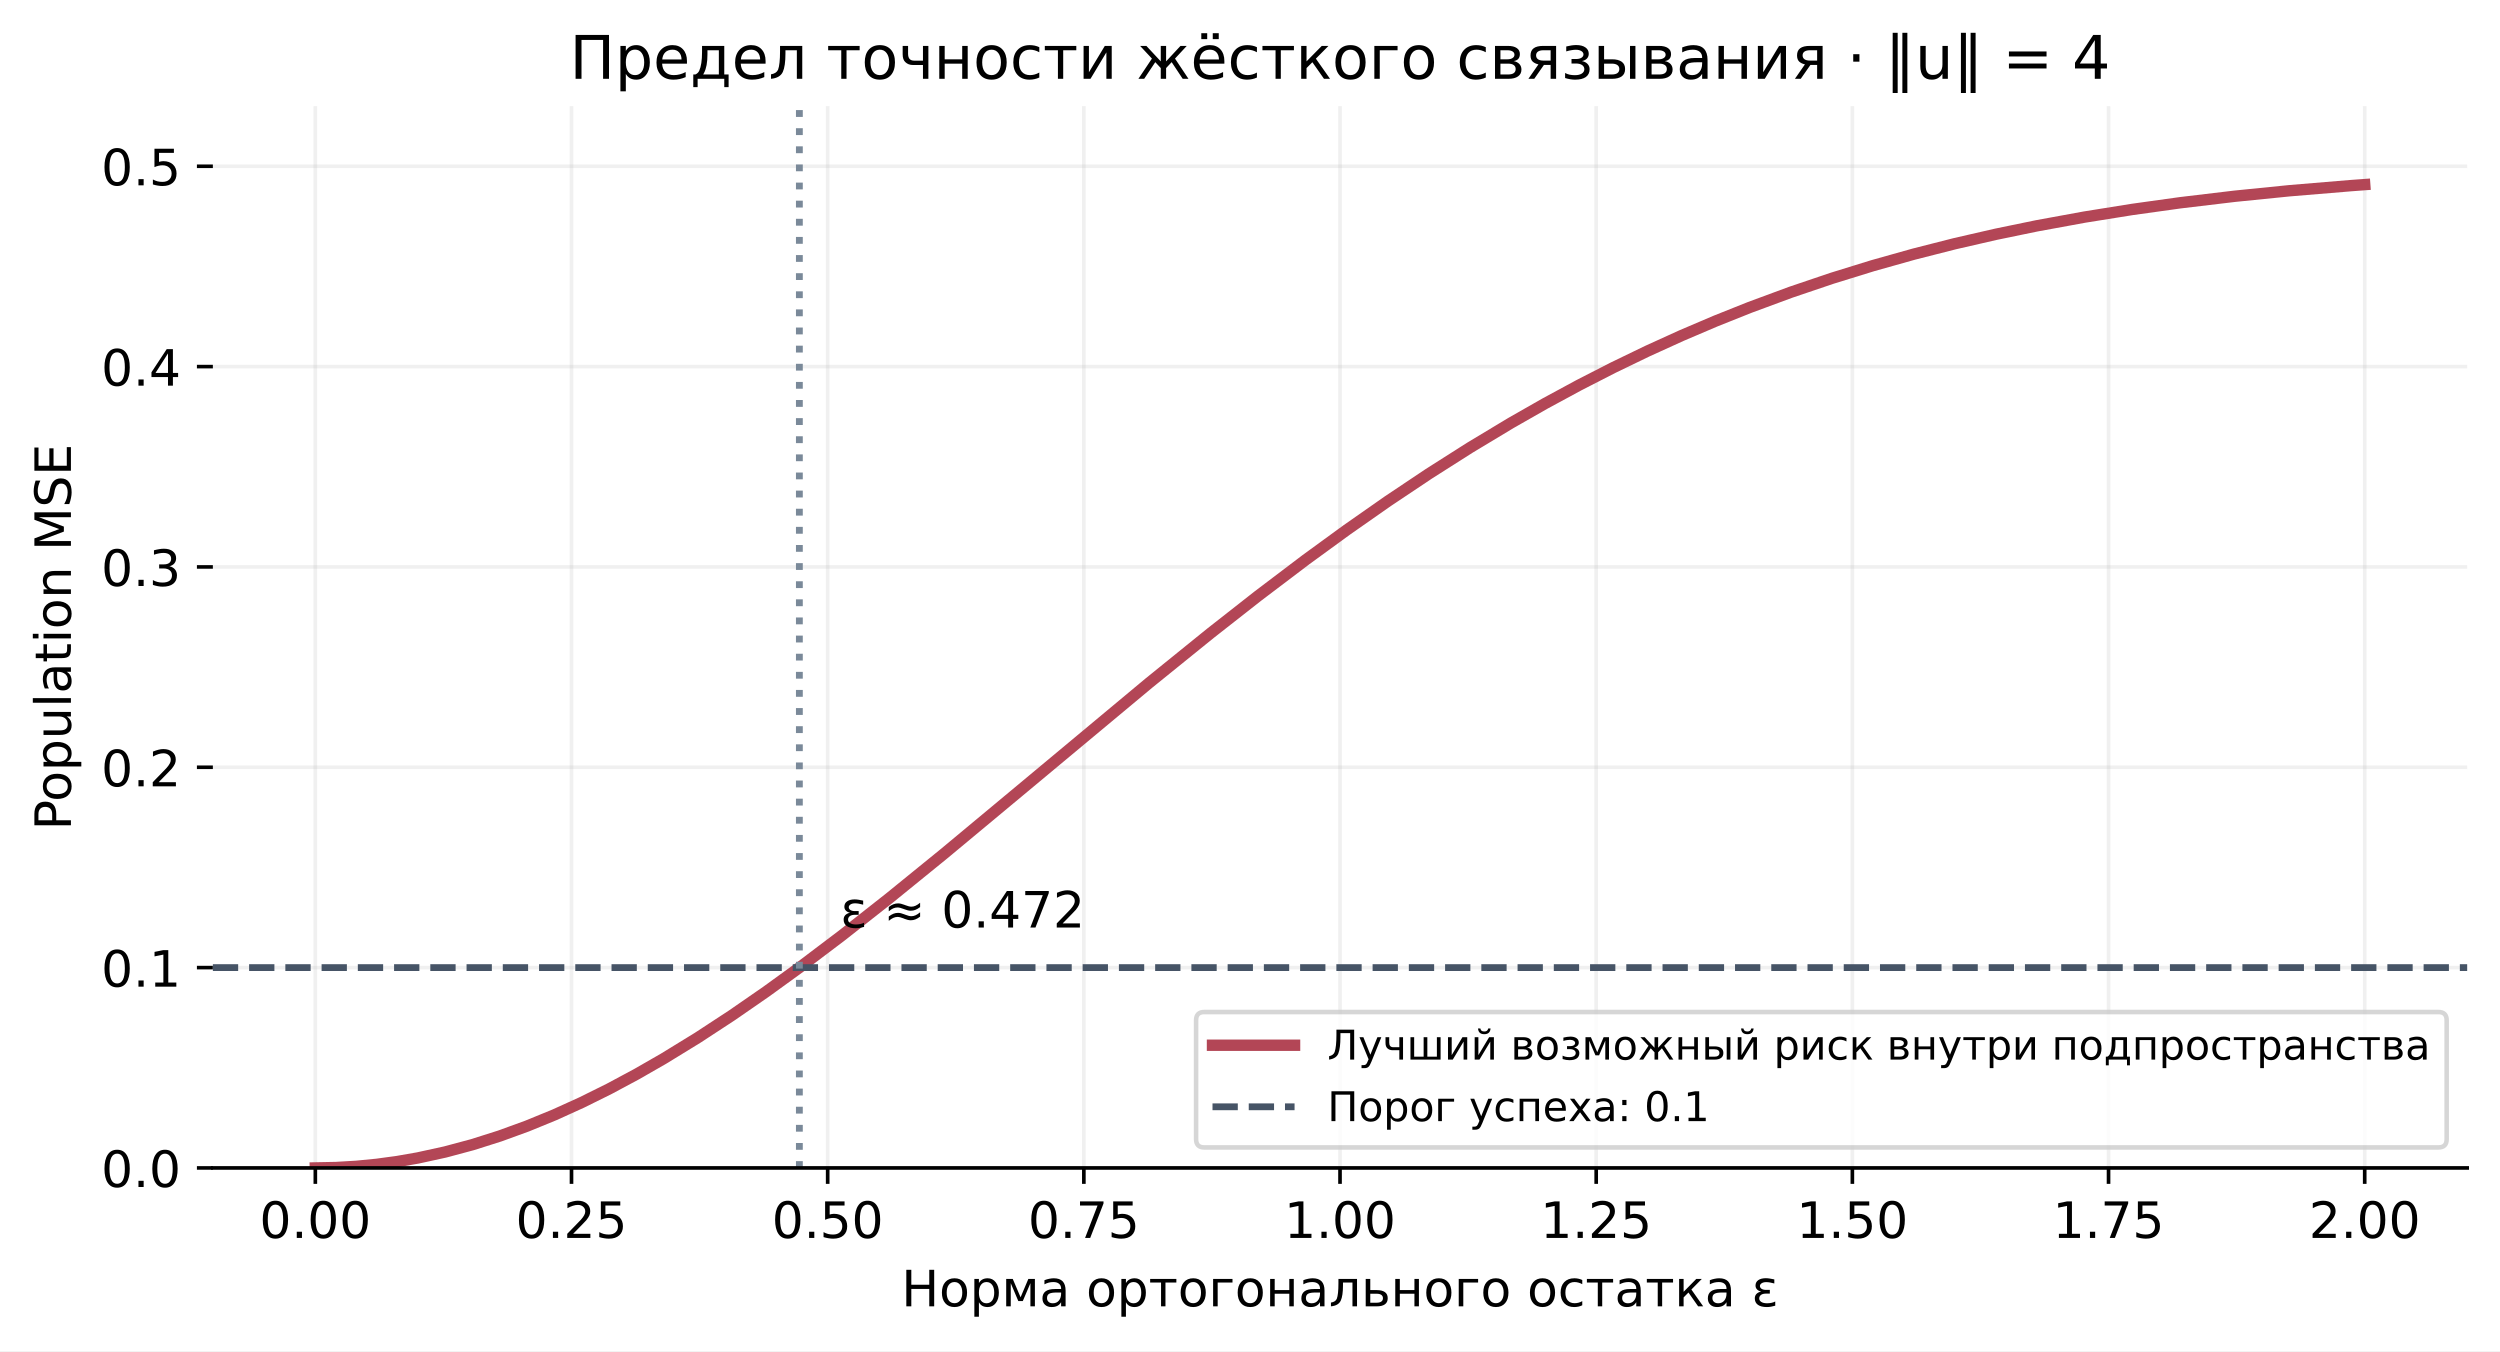
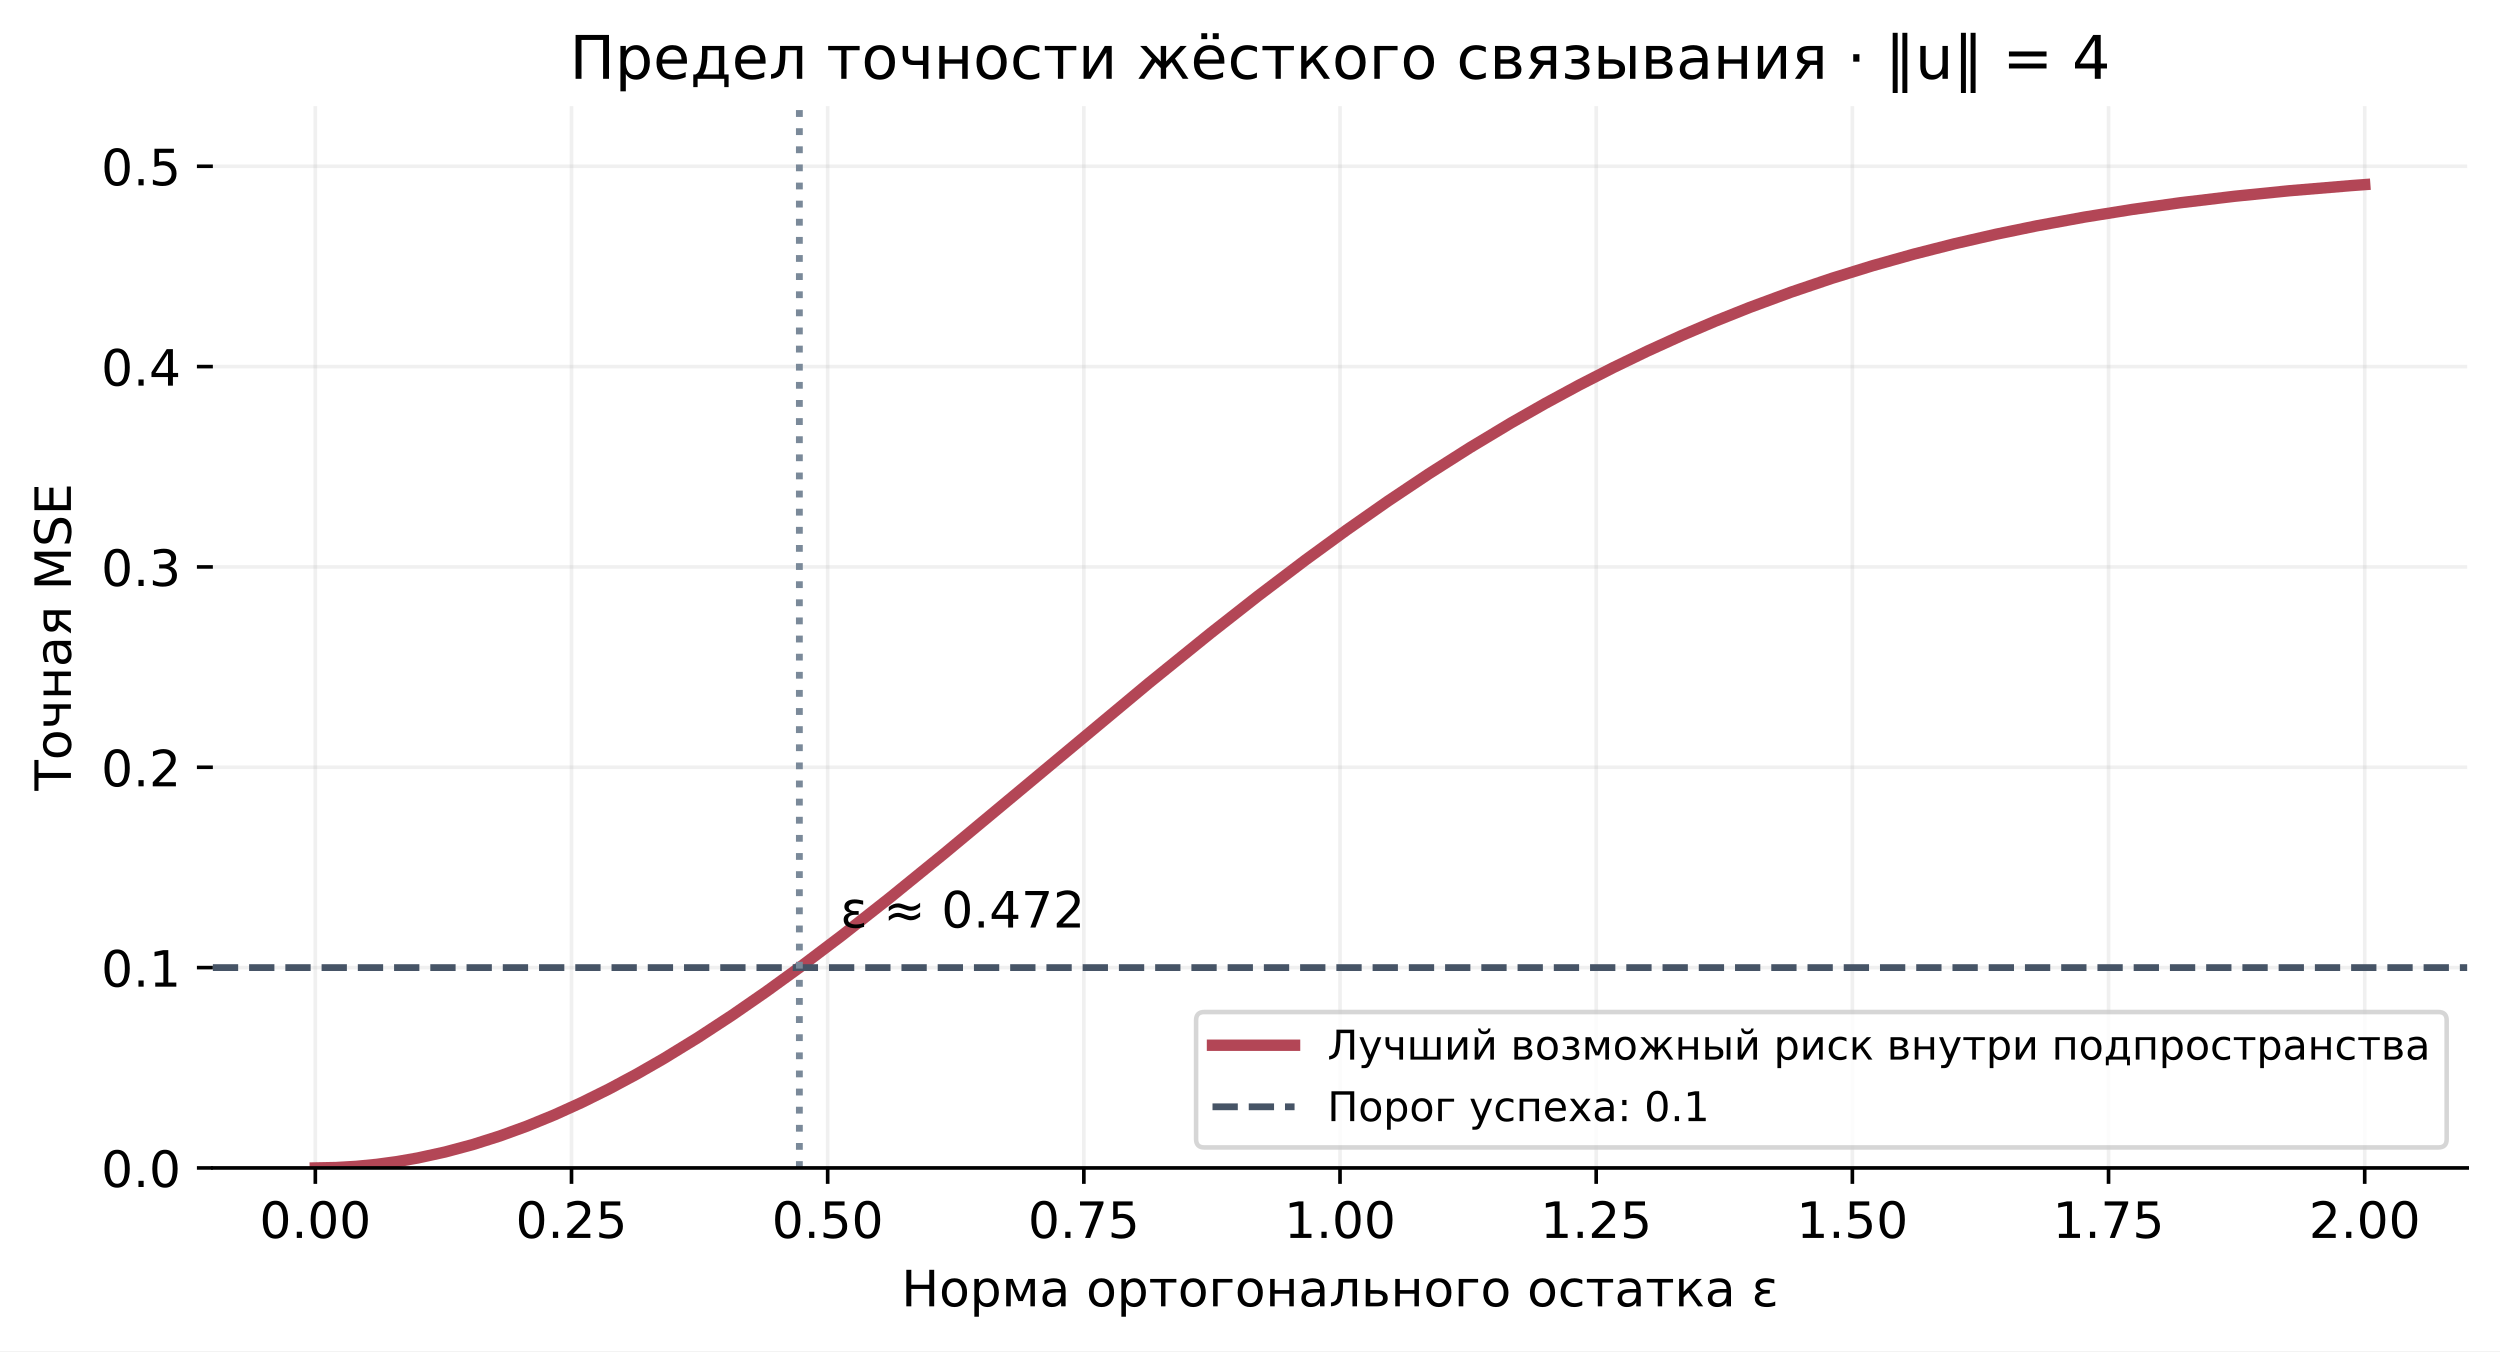
<svg xmlns="http://www.w3.org/2000/svg" xmlns:xlink="http://www.w3.org/1999/xlink" width="548.4pt" height="296.4pt" viewBox="0 0 548.4 296.4" version="1.1">
  <defs>
    <style type="text/css">*{stroke-linejoin: round; stroke-linecap: butt}</style>
  </defs>
  <g id="figure_1">
    <g id="patch_1">
      <path d="M 0 296.4  L 548.4 296.4  L 548.4 0  L 0 0  z " style="fill: #ffffff" />
    </g>
    <g id="axes_1">
      <g id="patch_2">
-         <path d="M 46.694 256.2  L 541.2 256.2  L 541.2 23.288  L 46.694 23.288  z " style="fill: #ffffff" />
+         <path d="M 46.693 256.2  L 541.2 256.2  L 541.2 23.288  L 46.693 23.288  z " style="fill: #ffffff" />
      </g>
      <g id="matplotlib.axis_1">
        <g id="xtick_1">
          <g id="line2d_1">
-             <path d="M 69.172 256.2  L 69.172 23.288  " clip-path="url(#pd94588cb6e)" style="fill: none; stroke: #b0b0b0; stroke-opacity: 0.18; stroke-width: 0.8; stroke-linecap: square" />
+             <path d="M 69.171 256.2  L 69.171 23.288  " clip-path="url(#p4a1a1d84fe)" style="fill: none; stroke: #b0b0b0; stroke-opacity: 0.18; stroke-width: 0.8; stroke-linecap: square" />
          </g>
          <g id="line2d_2">
            <defs>
-               <path id="m1ab32b0d1a" d="M 0 0  L 0 3.5  " style="stroke: #000000; stroke-width: 0.8" />
+               <path id="m3a0778d14e" d="M 0 0  L 0 3.5  " style="stroke: #000000; stroke-width: 0.8" />
            </defs>
            <g>
-               <use xlink:href="#m1ab32b0d1a" x="69.172" y="256.2" style="stroke: #000000; stroke-width: 0.8" />
+               <use xlink:href="#m3a0778d14e" x="69.171" y="256.2" style="stroke: #000000; stroke-width: 0.8" />
            </g>
          </g>
          <g id="text_1">
-             <text style="font-size: 11px; font-family: 'DejaVu Sans'; text-anchor: middle" x="69.172" y="271.557" transform="rotate(-0 69.17181 271.5569)">0.00</text>
+             <text style="font-size: 11px; font-family: 'DejaVu Sans'; text-anchor: middle" x="69.171" y="271.557" transform="rotate(-0 69.17099 271.5569)">0.00</text>
          </g>
        </g>
        <g id="xtick_2">
          <g id="line2d_3">
-             <path d="M 125.366 256.2  L 125.366 23.288  " clip-path="url(#pd94588cb6e)" style="fill: none; stroke: #b0b0b0; stroke-opacity: 0.18; stroke-width: 0.8; stroke-linecap: square" />
+             <path d="M 125.365 256.2  L 125.365 23.288  " clip-path="url(#p4a1a1d84fe)" style="fill: none; stroke: #b0b0b0; stroke-opacity: 0.18; stroke-width: 0.8; stroke-linecap: square" />
          </g>
          <g id="line2d_4">
            <g>
-               <use xlink:href="#m1ab32b0d1a" x="125.366" y="256.2" style="stroke: #000000; stroke-width: 0.8" />
+               <use xlink:href="#m3a0778d14e" x="125.365" y="256.2" style="stroke: #000000; stroke-width: 0.8" />
            </g>
          </g>
          <g id="text_2">
-             <text style="font-size: 11px; font-family: 'DejaVu Sans'; text-anchor: middle" x="125.366" y="271.557" transform="rotate(-0 125.3656 271.5569)">0.25</text>
+             <text style="font-size: 11px; font-family: 'DejaVu Sans'; text-anchor: middle" x="125.365" y="271.557" transform="rotate(-0 125.3649 271.5569)">0.25</text>
          </g>
        </g>
        <g id="xtick_3">
          <g id="line2d_5">
-             <path d="M 181.559 256.2  L 181.559 23.288  " clip-path="url(#pd94588cb6e)" style="fill: none; stroke: #b0b0b0; stroke-opacity: 0.18; stroke-width: 0.8; stroke-linecap: square" />
+             <path d="M 181.559 256.2  L 181.559 23.288  " clip-path="url(#p4a1a1d84fe)" style="fill: none; stroke: #b0b0b0; stroke-opacity: 0.18; stroke-width: 0.8; stroke-linecap: square" />
          </g>
          <g id="line2d_6">
            <g>
-               <use xlink:href="#m1ab32b0d1a" x="181.559" y="256.2" style="stroke: #000000; stroke-width: 0.8" />
+               <use xlink:href="#m3a0778d14e" x="181.559" y="256.2" style="stroke: #000000; stroke-width: 0.8" />
            </g>
          </g>
          <g id="text_3">
-             <text style="font-size: 11px; font-family: 'DejaVu Sans'; text-anchor: middle" x="181.559" y="271.557" transform="rotate(-0 181.5594 271.5569)">0.50</text>
+             <text style="font-size: 11px; font-family: 'DejaVu Sans'; text-anchor: middle" x="181.559" y="271.557" transform="rotate(-0 181.5587 271.5569)">0.50</text>
          </g>
        </g>
        <g id="xtick_4">
          <g id="line2d_7">
-             <path d="M 237.753 256.2  L 237.753 23.288  " clip-path="url(#pd94588cb6e)" style="fill: none; stroke: #b0b0b0; stroke-opacity: 0.18; stroke-width: 0.8; stroke-linecap: square" />
+             <path d="M 237.753 256.2  L 237.753 23.288  " clip-path="url(#p4a1a1d84fe)" style="fill: none; stroke: #b0b0b0; stroke-opacity: 0.18; stroke-width: 0.8; stroke-linecap: square" />
          </g>
          <g id="line2d_8">
            <g>
-               <use xlink:href="#m1ab32b0d1a" x="237.753" y="256.2" style="stroke: #000000; stroke-width: 0.8" />
+               <use xlink:href="#m3a0778d14e" x="237.753" y="256.2" style="stroke: #000000; stroke-width: 0.8" />
            </g>
          </g>
          <g id="text_4">
-             <text style="font-size: 11px; font-family: 'DejaVu Sans'; text-anchor: middle" x="237.753" y="271.557" transform="rotate(-0 237.7531 271.5569)">0.75</text>
+             <text style="font-size: 11px; font-family: 'DejaVu Sans'; text-anchor: middle" x="237.753" y="271.557" transform="rotate(-0 237.7526 271.5569)">0.75</text>
          </g>
        </g>
        <g id="xtick_5">
          <g id="line2d_9">
-             <path d="M 293.947 256.2  L 293.947 23.288  " clip-path="url(#pd94588cb6e)" style="fill: none; stroke: #b0b0b0; stroke-opacity: 0.18; stroke-width: 0.8; stroke-linecap: square" />
+             <path d="M 293.946 256.2  L 293.946 23.288  " clip-path="url(#p4a1a1d84fe)" style="fill: none; stroke: #b0b0b0; stroke-opacity: 0.18; stroke-width: 0.8; stroke-linecap: square" />
          </g>
          <g id="line2d_10">
            <g>
-               <use xlink:href="#m1ab32b0d1a" x="293.947" y="256.2" style="stroke: #000000; stroke-width: 0.8" />
+               <use xlink:href="#m3a0778d14e" x="293.946" y="256.2" style="stroke: #000000; stroke-width: 0.8" />
            </g>
          </g>
          <g id="text_5">
-             <text style="font-size: 11px; font-family: 'DejaVu Sans'; text-anchor: middle" x="293.947" y="271.557" transform="rotate(-0 293.9469 271.5569)">1.00</text>
+             <text style="font-size: 11px; font-family: 'DejaVu Sans'; text-anchor: middle" x="293.946" y="271.557" transform="rotate(-0 293.9465 271.5569)">1.00</text>
          </g>
        </g>
        <g id="xtick_6">
          <g id="line2d_11">
-             <path d="M 350.141 256.2  L 350.141 23.288  " clip-path="url(#pd94588cb6e)" style="fill: none; stroke: #b0b0b0; stroke-opacity: 0.18; stroke-width: 0.8; stroke-linecap: square" />
+             <path d="M 350.14 256.2  L 350.14 23.288  " clip-path="url(#p4a1a1d84fe)" style="fill: none; stroke: #b0b0b0; stroke-opacity: 0.18; stroke-width: 0.8; stroke-linecap: square" />
          </g>
          <g id="line2d_12">
            <g>
-               <use xlink:href="#m1ab32b0d1a" x="350.141" y="256.2" style="stroke: #000000; stroke-width: 0.8" />
+               <use xlink:href="#m3a0778d14e" x="350.14" y="256.2" style="stroke: #000000; stroke-width: 0.8" />
            </g>
          </g>
          <g id="text_6">
-             <text style="font-size: 11px; font-family: 'DejaVu Sans'; text-anchor: middle" x="350.141" y="271.557" transform="rotate(-0 350.1407 271.5569)">1.25</text>
+             <text style="font-size: 11px; font-family: 'DejaVu Sans'; text-anchor: middle" x="350.14" y="271.557" transform="rotate(-0 350.1404 271.5569)">1.25</text>
          </g>
        </g>
        <g id="xtick_7">
          <g id="line2d_13">
-             <path d="M 406.334 256.2  L 406.334 23.288  " clip-path="url(#pd94588cb6e)" style="fill: none; stroke: #b0b0b0; stroke-opacity: 0.18; stroke-width: 0.8; stroke-linecap: square" />
+             <path d="M 406.334 256.2  L 406.334 23.288  " clip-path="url(#p4a1a1d84fe)" style="fill: none; stroke: #b0b0b0; stroke-opacity: 0.18; stroke-width: 0.8; stroke-linecap: square" />
          </g>
          <g id="line2d_14">
            <g>
-               <use xlink:href="#m1ab32b0d1a" x="406.334" y="256.2" style="stroke: #000000; stroke-width: 0.8" />
+               <use xlink:href="#m3a0778d14e" x="406.334" y="256.2" style="stroke: #000000; stroke-width: 0.8" />
            </g>
          </g>
          <g id="text_7">
-             <text style="font-size: 11px; font-family: 'DejaVu Sans'; text-anchor: middle" x="406.334" y="271.557" transform="rotate(-0 406.3345 271.5569)">1.50</text>
+             <text style="font-size: 11px; font-family: 'DejaVu Sans'; text-anchor: middle" x="406.334" y="271.557" transform="rotate(-0 406.3342 271.5569)">1.50</text>
          </g>
        </g>
        <g id="xtick_8">
          <g id="line2d_15">
-             <path d="M 462.528 256.2  L 462.528 23.288  " clip-path="url(#pd94588cb6e)" style="fill: none; stroke: #b0b0b0; stroke-opacity: 0.18; stroke-width: 0.8; stroke-linecap: square" />
+             <path d="M 462.528 256.2  L 462.528 23.288  " clip-path="url(#p4a1a1d84fe)" style="fill: none; stroke: #b0b0b0; stroke-opacity: 0.18; stroke-width: 0.8; stroke-linecap: square" />
          </g>
          <g id="line2d_16">
            <g>
-               <use xlink:href="#m1ab32b0d1a" x="462.528" y="256.2" style="stroke: #000000; stroke-width: 0.8" />
+               <use xlink:href="#m3a0778d14e" x="462.528" y="256.2" style="stroke: #000000; stroke-width: 0.8" />
            </g>
          </g>
          <g id="text_8">
-             <text style="font-size: 11px; font-family: 'DejaVu Sans'; text-anchor: middle" x="462.528" y="271.557" transform="rotate(-0 462.5282 271.5569)">1.75</text>
+             <text style="font-size: 11px; font-family: 'DejaVu Sans'; text-anchor: middle" x="462.528" y="271.557" transform="rotate(-0 462.5281 271.5569)">1.75</text>
          </g>
        </g>
        <g id="xtick_9">
          <g id="line2d_17">
-             <path d="M 518.722 256.2  L 518.722 23.288  " clip-path="url(#pd94588cb6e)" style="fill: none; stroke: #b0b0b0; stroke-opacity: 0.18; stroke-width: 0.8; stroke-linecap: square" />
+             <path d="M 518.722 256.2  L 518.722 23.288  " clip-path="url(#p4a1a1d84fe)" style="fill: none; stroke: #b0b0b0; stroke-opacity: 0.18; stroke-width: 0.8; stroke-linecap: square" />
          </g>
          <g id="line2d_18">
            <g>
-               <use xlink:href="#m1ab32b0d1a" x="518.722" y="256.2" style="stroke: #000000; stroke-width: 0.8" />
+               <use xlink:href="#m3a0778d14e" x="518.722" y="256.2" style="stroke: #000000; stroke-width: 0.8" />
            </g>
          </g>
          <g id="text_9">
            <text style="font-size: 11px; font-family: 'DejaVu Sans'; text-anchor: middle" x="518.722" y="271.557" transform="rotate(-0 518.722 271.5569)">2.00</text>
          </g>
        </g>
        <g id="text_10">
-           <text style="font-size: 11px; font-family: 'DejaVu Sans'; text-anchor: middle" x="293.947" y="286.557" transform="rotate(-0 293.9469 286.5569)">Норма ортогонального остатка ε</text>
+           <text style="font-size: 11px; font-family: 'DejaVu Sans'; text-anchor: middle" x="293.946" y="286.557" transform="rotate(-0 293.9465 286.5569)">Норма ортогонального остатка ε</text>
        </g>
      </g>
      <g id="matplotlib.axis_2">
        <g id="ytick_1">
          <g id="line2d_19">
-             <path d="M 46.694 256.2  L 541.2 256.2  " clip-path="url(#pd94588cb6e)" style="fill: none; stroke: #b0b0b0; stroke-opacity: 0.18; stroke-width: 0.8; stroke-linecap: square" />
+             <path d="M 46.693 256.2  L 541.2 256.2  " clip-path="url(#p4a1a1d84fe)" style="fill: none; stroke: #b0b0b0; stroke-opacity: 0.18; stroke-width: 0.8; stroke-linecap: square" />
          </g>
          <g id="line2d_20">
            <defs>
-               <path id="m077cfa1cd0" d="M 0 0  L -3.5 0  " style="stroke: #000000; stroke-width: 0.8" />
+               <path id="m03b0ac31f7" d="M 0 0  L -3.5 0  " style="stroke: #000000; stroke-width: 0.8" />
            </defs>
            <g>
-               <use xlink:href="#m077cfa1cd0" x="46.694" y="256.2" style="stroke: #000000; stroke-width: 0.8" />
+               <use xlink:href="#m03b0ac31f7" x="46.693" y="256.2" style="stroke: #000000; stroke-width: 0.8" />
            </g>
          </g>
          <g id="text_11">
-             <text style="font-size: 11px; font-family: 'DejaVu Sans'; text-anchor: end" x="39.694" y="260.378" transform="rotate(-0 39.6943 260.3782)">0.0</text>
+             <text style="font-size: 11px; font-family: 'DejaVu Sans'; text-anchor: end" x="39.693" y="260.378" transform="rotate(-0 39.69344 260.3782)">0.0</text>
          </g>
        </g>
        <g id="ytick_2">
          <g id="line2d_21">
-             <path d="M 46.694 212.254  L 541.2 212.254  " clip-path="url(#pd94588cb6e)" style="fill: none; stroke: #b0b0b0; stroke-opacity: 0.18; stroke-width: 0.8; stroke-linecap: square" />
+             <path d="M 46.693 212.254  L 541.2 212.254  " clip-path="url(#p4a1a1d84fe)" style="fill: none; stroke: #b0b0b0; stroke-opacity: 0.18; stroke-width: 0.8; stroke-linecap: square" />
          </g>
          <g id="line2d_22">
            <g>
-               <use xlink:href="#m077cfa1cd0" x="46.694" y="212.254" style="stroke: #000000; stroke-width: 0.8" />
+               <use xlink:href="#m03b0ac31f7" x="46.693" y="212.254" style="stroke: #000000; stroke-width: 0.8" />
            </g>
          </g>
          <g id="text_12">
-             <text style="font-size: 11px; font-family: 'DejaVu Sans'; text-anchor: end" x="39.694" y="216.433" transform="rotate(-0 39.6943 216.4326)">0.1</text>
+             <text style="font-size: 11px; font-family: 'DejaVu Sans'; text-anchor: end" x="39.693" y="216.433" transform="rotate(-0 39.69344 216.4326)">0.1</text>
          </g>
        </g>
        <g id="ytick_3">
          <g id="line2d_23">
-             <path d="M 46.694 168.308  L 541.2 168.308  " clip-path="url(#pd94588cb6e)" style="fill: none; stroke: #b0b0b0; stroke-opacity: 0.18; stroke-width: 0.8; stroke-linecap: square" />
+             <path d="M 46.693 168.308  L 541.2 168.308  " clip-path="url(#p4a1a1d84fe)" style="fill: none; stroke: #b0b0b0; stroke-opacity: 0.18; stroke-width: 0.8; stroke-linecap: square" />
          </g>
          <g id="line2d_24">
            <g>
-               <use xlink:href="#m077cfa1cd0" x="46.694" y="168.308" style="stroke: #000000; stroke-width: 0.8" />
+               <use xlink:href="#m03b0ac31f7" x="46.693" y="168.308" style="stroke: #000000; stroke-width: 0.8" />
            </g>
          </g>
          <g id="text_13">
-             <text style="font-size: 11px; font-family: 'DejaVu Sans'; text-anchor: end" x="39.694" y="172.487" transform="rotate(-0 39.6943 172.487)">0.2</text>
+             <text style="font-size: 11px; font-family: 'DejaVu Sans'; text-anchor: end" x="39.693" y="172.487" transform="rotate(-0 39.69344 172.487)">0.2</text>
          </g>
        </g>
        <g id="ytick_4">
          <g id="line2d_25">
-             <path d="M 46.694 124.363  L 541.2 124.363  " clip-path="url(#pd94588cb6e)" style="fill: none; stroke: #b0b0b0; stroke-opacity: 0.18; stroke-width: 0.8; stroke-linecap: square" />
+             <path d="M 46.693 124.363  L 541.2 124.363  " clip-path="url(#p4a1a1d84fe)" style="fill: none; stroke: #b0b0b0; stroke-opacity: 0.18; stroke-width: 0.8; stroke-linecap: square" />
          </g>
          <g id="line2d_26">
            <g>
-               <use xlink:href="#m077cfa1cd0" x="46.694" y="124.363" style="stroke: #000000; stroke-width: 0.8" />
+               <use xlink:href="#m03b0ac31f7" x="46.693" y="124.363" style="stroke: #000000; stroke-width: 0.8" />
            </g>
          </g>
          <g id="text_14">
-             <text style="font-size: 11px; font-family: 'DejaVu Sans'; text-anchor: end" x="39.694" y="128.541" transform="rotate(-0 39.6943 128.5413)">0.3</text>
+             <text style="font-size: 11px; font-family: 'DejaVu Sans'; text-anchor: end" x="39.693" y="128.541" transform="rotate(-0 39.69344 128.5413)">0.3</text>
          </g>
        </g>
        <g id="ytick_5">
          <g id="line2d_27">
-             <path d="M 46.694 80.417  L 541.2 80.417  " clip-path="url(#pd94588cb6e)" style="fill: none; stroke: #b0b0b0; stroke-opacity: 0.18; stroke-width: 0.8; stroke-linecap: square" />
+             <path d="M 46.693 80.417  L 541.2 80.417  " clip-path="url(#p4a1a1d84fe)" style="fill: none; stroke: #b0b0b0; stroke-opacity: 0.18; stroke-width: 0.8; stroke-linecap: square" />
          </g>
          <g id="line2d_28">
            <g>
-               <use xlink:href="#m077cfa1cd0" x="46.694" y="80.417" style="stroke: #000000; stroke-width: 0.8" />
+               <use xlink:href="#m03b0ac31f7" x="46.693" y="80.417" style="stroke: #000000; stroke-width: 0.8" />
            </g>
          </g>
          <g id="text_15">
-             <text style="font-size: 11px; font-family: 'DejaVu Sans'; text-anchor: end" x="39.694" y="84.596" transform="rotate(-0 39.6943 84.59572)">0.4</text>
+             <text style="font-size: 11px; font-family: 'DejaVu Sans'; text-anchor: end" x="39.693" y="84.596" transform="rotate(-0 39.69344 84.59572)">0.4</text>
          </g>
        </g>
        <g id="ytick_6">
          <g id="line2d_29">
-             <path d="M 46.694 36.471  L 541.2 36.471  " clip-path="url(#pd94588cb6e)" style="fill: none; stroke: #b0b0b0; stroke-opacity: 0.18; stroke-width: 0.8; stroke-linecap: square" />
+             <path d="M 46.693 36.471  L 541.2 36.471  " clip-path="url(#p4a1a1d84fe)" style="fill: none; stroke: #b0b0b0; stroke-opacity: 0.18; stroke-width: 0.8; stroke-linecap: square" />
          </g>
          <g id="line2d_30">
            <g>
-               <use xlink:href="#m077cfa1cd0" x="46.694" y="36.471" style="stroke: #000000; stroke-width: 0.8" />
+               <use xlink:href="#m03b0ac31f7" x="46.693" y="36.471" style="stroke: #000000; stroke-width: 0.8" />
            </g>
          </g>
          <g id="text_16">
-             <text style="font-size: 11px; font-family: 'DejaVu Sans'; text-anchor: end" x="39.694" y="40.65" transform="rotate(-0 39.6943 40.65009)">0.5</text>
+             <text style="font-size: 11px; font-family: 'DejaVu Sans'; text-anchor: end" x="39.693" y="40.65" transform="rotate(-0 39.69344 40.65009)">0.5</text>
          </g>
        </g>
        <g id="text_17">
-           <text style="font-size: 11px; font-family: 'DejaVu Sans'; text-anchor: middle" x="15.558" y="139.744" transform="rotate(-90 15.55828 139.7436)">Population MSE</text>
+           <text style="font-size: 11px; font-family: 'DejaVu Sans'; text-anchor: middle" x="15.557" y="139.744" transform="rotate(-90 15.55742 139.7436)">Точная MSE</text>
        </g>
      </g>
      <g id="line2d_31">
-         <path d="M 69.172 256.2  L 73.667 256.112  L 78.163 255.848  L 82.658 255.41  L 87.154 254.798  L 91.649 254.013  L 97.643 252.702  L 103.637 251.094  L 109.631 249.194  L 115.625 247.012  L 121.619 244.556  L 127.613 241.837  L 133.607 238.865  L 139.601 235.652  L 145.595 232.212  L 153.088 227.613  L 160.58 222.707  L 168.073 217.525  L 175.565 212.096  L 184.556 205.299  L 195.046 197.051  L 207.034 187.31  L 223.517 173.595  L 251.989 149.867  L 265.475 138.953  L 275.965 130.725  L 286.454 122.781  L 295.445 116.231  L 304.436 109.942  L 313.427 103.932  L 322.418 98.216  L 331.409 92.804  L 338.902 88.531  L 346.394 84.475  L 353.887 80.637  L 361.379 77.016  L 368.872 73.608  L 376.364 70.412  L 383.857 67.422  L 392.848 64.098  L 401.839 61.053  L 410.83 58.273  L 419.821 55.746  L 428.812 53.457  L 437.803 51.393  L 446.794 49.537  L 457.283 47.617  L 467.773 45.937  L 478.262 44.476  L 490.25 43.045  L 502.239 41.839  L 515.725 40.716  L 518.722 40.496  L 518.722 40.496  " clip-path="url(#pd94588cb6e)" style="fill: none; stroke: #b34656; stroke-width: 2.5; stroke-linecap: square" />
+         <path d="M 69.171 256.2  L 73.666 256.112  L 78.162 255.848  L 82.658 255.41  L 87.153 254.798  L 91.649 254.013  L 97.643 252.702  L 103.637 251.094  L 109.631 249.194  L 115.625 247.012  L 121.619 244.556  L 127.613 241.837  L 133.607 238.865  L 139.601 235.652  L 145.595 232.212  L 153.087 227.613  L 160.58 222.707  L 168.072 217.525  L 175.565 212.096  L 184.556 205.299  L 195.045 197.051  L 207.033 187.31  L 223.517 173.595  L 251.988 149.867  L 265.475 138.953  L 275.964 130.725  L 286.454 122.781  L 295.445 116.231  L 304.436 109.942  L 313.427 103.932  L 322.418 98.216  L 331.409 92.804  L 338.902 88.531  L 346.394 84.475  L 353.887 80.637  L 361.379 77.016  L 368.872 73.608  L 376.364 70.412  L 383.857 67.422  L 392.848 64.098  L 401.839 61.053  L 410.83 58.273  L 419.821 55.746  L 428.812 53.457  L 437.803 51.393  L 446.794 49.537  L 457.283 47.617  L 467.773 45.937  L 478.262 44.476  L 490.25 43.045  L 502.238 41.839  L 515.725 40.716  L 518.722 40.496  L 518.722 40.496  " clip-path="url(#p4a1a1d84fe)" style="fill: none; stroke: #b34656; stroke-width: 2.5; stroke-linecap: square" />
      </g>
      <g id="line2d_32">
-         <path d="M 46.694 212.254  L 541.2 212.254  " clip-path="url(#pd94588cb6e)" style="fill: none; stroke-dasharray: 5.55,2.4; stroke-dashoffset: 0; stroke: #465466; stroke-width: 1.5" />
+         <path d="M 46.693 212.254  L 541.2 212.254  " clip-path="url(#p4a1a1d84fe)" style="fill: none; stroke-dasharray: 5.55,2.4; stroke-dashoffset: 0; stroke: #465466; stroke-width: 1.5" />
      </g>
      <g id="line2d_33">
-         <path d="M 175.351 256.2  L 175.351 23.288  " clip-path="url(#pd94588cb6e)" style="fill: none; stroke-dasharray: 1.5,2.475; stroke-dashoffset: 0; stroke: #7a8999; stroke-width: 1.5" />
+         <path d="M 175.351 256.2  L 175.351 23.288  " clip-path="url(#p4a1a1d84fe)" style="fill: none; stroke-dasharray: 1.5,2.475; stroke-dashoffset: 0; stroke: #7a8999; stroke-width: 1.5" />
      </g>
      <g id="patch_3">
-         <path d="M 46.694 256.2  L 541.2 256.2  " style="fill: none; stroke: #000000; stroke-width: 0.8; stroke-linejoin: miter; stroke-linecap: square" />
+         <path d="M 46.693 256.2  L 541.2 256.2  " style="fill: none; stroke: #000000; stroke-width: 0.8; stroke-linejoin: miter; stroke-linecap: square" />
      </g>
      <g id="text_18">
-         <text style="font-size: 11px; font-family: 'DejaVu Sans'; text-anchor: start" x="184.342" y="203.465" transform="rotate(-0 184.3422 203.4648)">ε ≈ 0.472</text>
+         <text style="font-size: 11px; font-family: 'DejaVu Sans'; text-anchor: start" x="184.342" y="203.465" transform="rotate(-0 184.3416 203.4648)">ε ≈ 0.472</text>
      </g>
      <g id="text_19">
-         <text style="font-size: 13.2px; font-family: 'DejaVu Sans'; text-anchor: middle" x="293.947" y="17.288" transform="rotate(-0 293.9469 17.28769)">Предел точности жёсткого связывания · ‖u‖ = 4</text>
+         <text style="font-size: 13.2px; font-family: 'DejaVu Sans'; text-anchor: middle" x="293.946" y="17.288" transform="rotate(-0 293.9465 17.28769)">Предел точности жёсткого связывания · ‖u‖ = 4</text>
      </g>
      <g id="legend_1">
        <g id="patch_4">
          <path d="M 264.175 251.7  L 534.9 251.7  Q 536.7 251.7 536.7 249.9  L 536.7 223.798  Q 536.7 221.998 534.9 221.998  L 264.175 221.998  Q 262.375 221.998 262.375 223.798  L 262.375 249.9  Q 262.375 251.7 264.175 251.7  z " style="fill: #ffffff; opacity: 0.8; stroke: #cccccc; stroke-linejoin: miter" />
        </g>
        <g id="line2d_34">
          <path d="M 265.975 229.287  L 274.975 229.287  L 283.975 229.287  " style="fill: none; stroke: #b34656; stroke-width: 2.5; stroke-linecap: square" />
        </g>
        <g id="text_20">
          <text style="font-size: 9px; font-family: 'DejaVu Sans'; text-anchor: start" x="291.175" y="232.437" transform="rotate(-0 291.1753 232.4367)">Лучший возможный риск внутри подпространства</text>
        </g>
        <g id="line2d_35">
          <path d="M 265.975 242.787  L 274.975 242.787  L 283.975 242.787  " style="fill: none; stroke-dasharray: 5.55,2.4; stroke-dashoffset: 0; stroke: #465466; stroke-width: 1.5" />
        </g>
        <g id="text_21">
          <text style="font-size: 9px; font-family: 'DejaVu Sans'; text-anchor: start" x="291.175" y="245.937" transform="rotate(-0 291.1753 245.9374)">Порог успеха: 0.1</text>
        </g>
      </g>
    </g>
  </g>
  <defs>
-     <clipPath id="pd94588cb6e">
-       <rect x="46.694" y="23.288" width="494.505" height="232.912" />
+     <clipPath id="p4a1a1d84fe">
+       <rect x="46.693" y="23.288" width="494.506" height="232.912" />
    </clipPath>
  </defs>
</svg>
